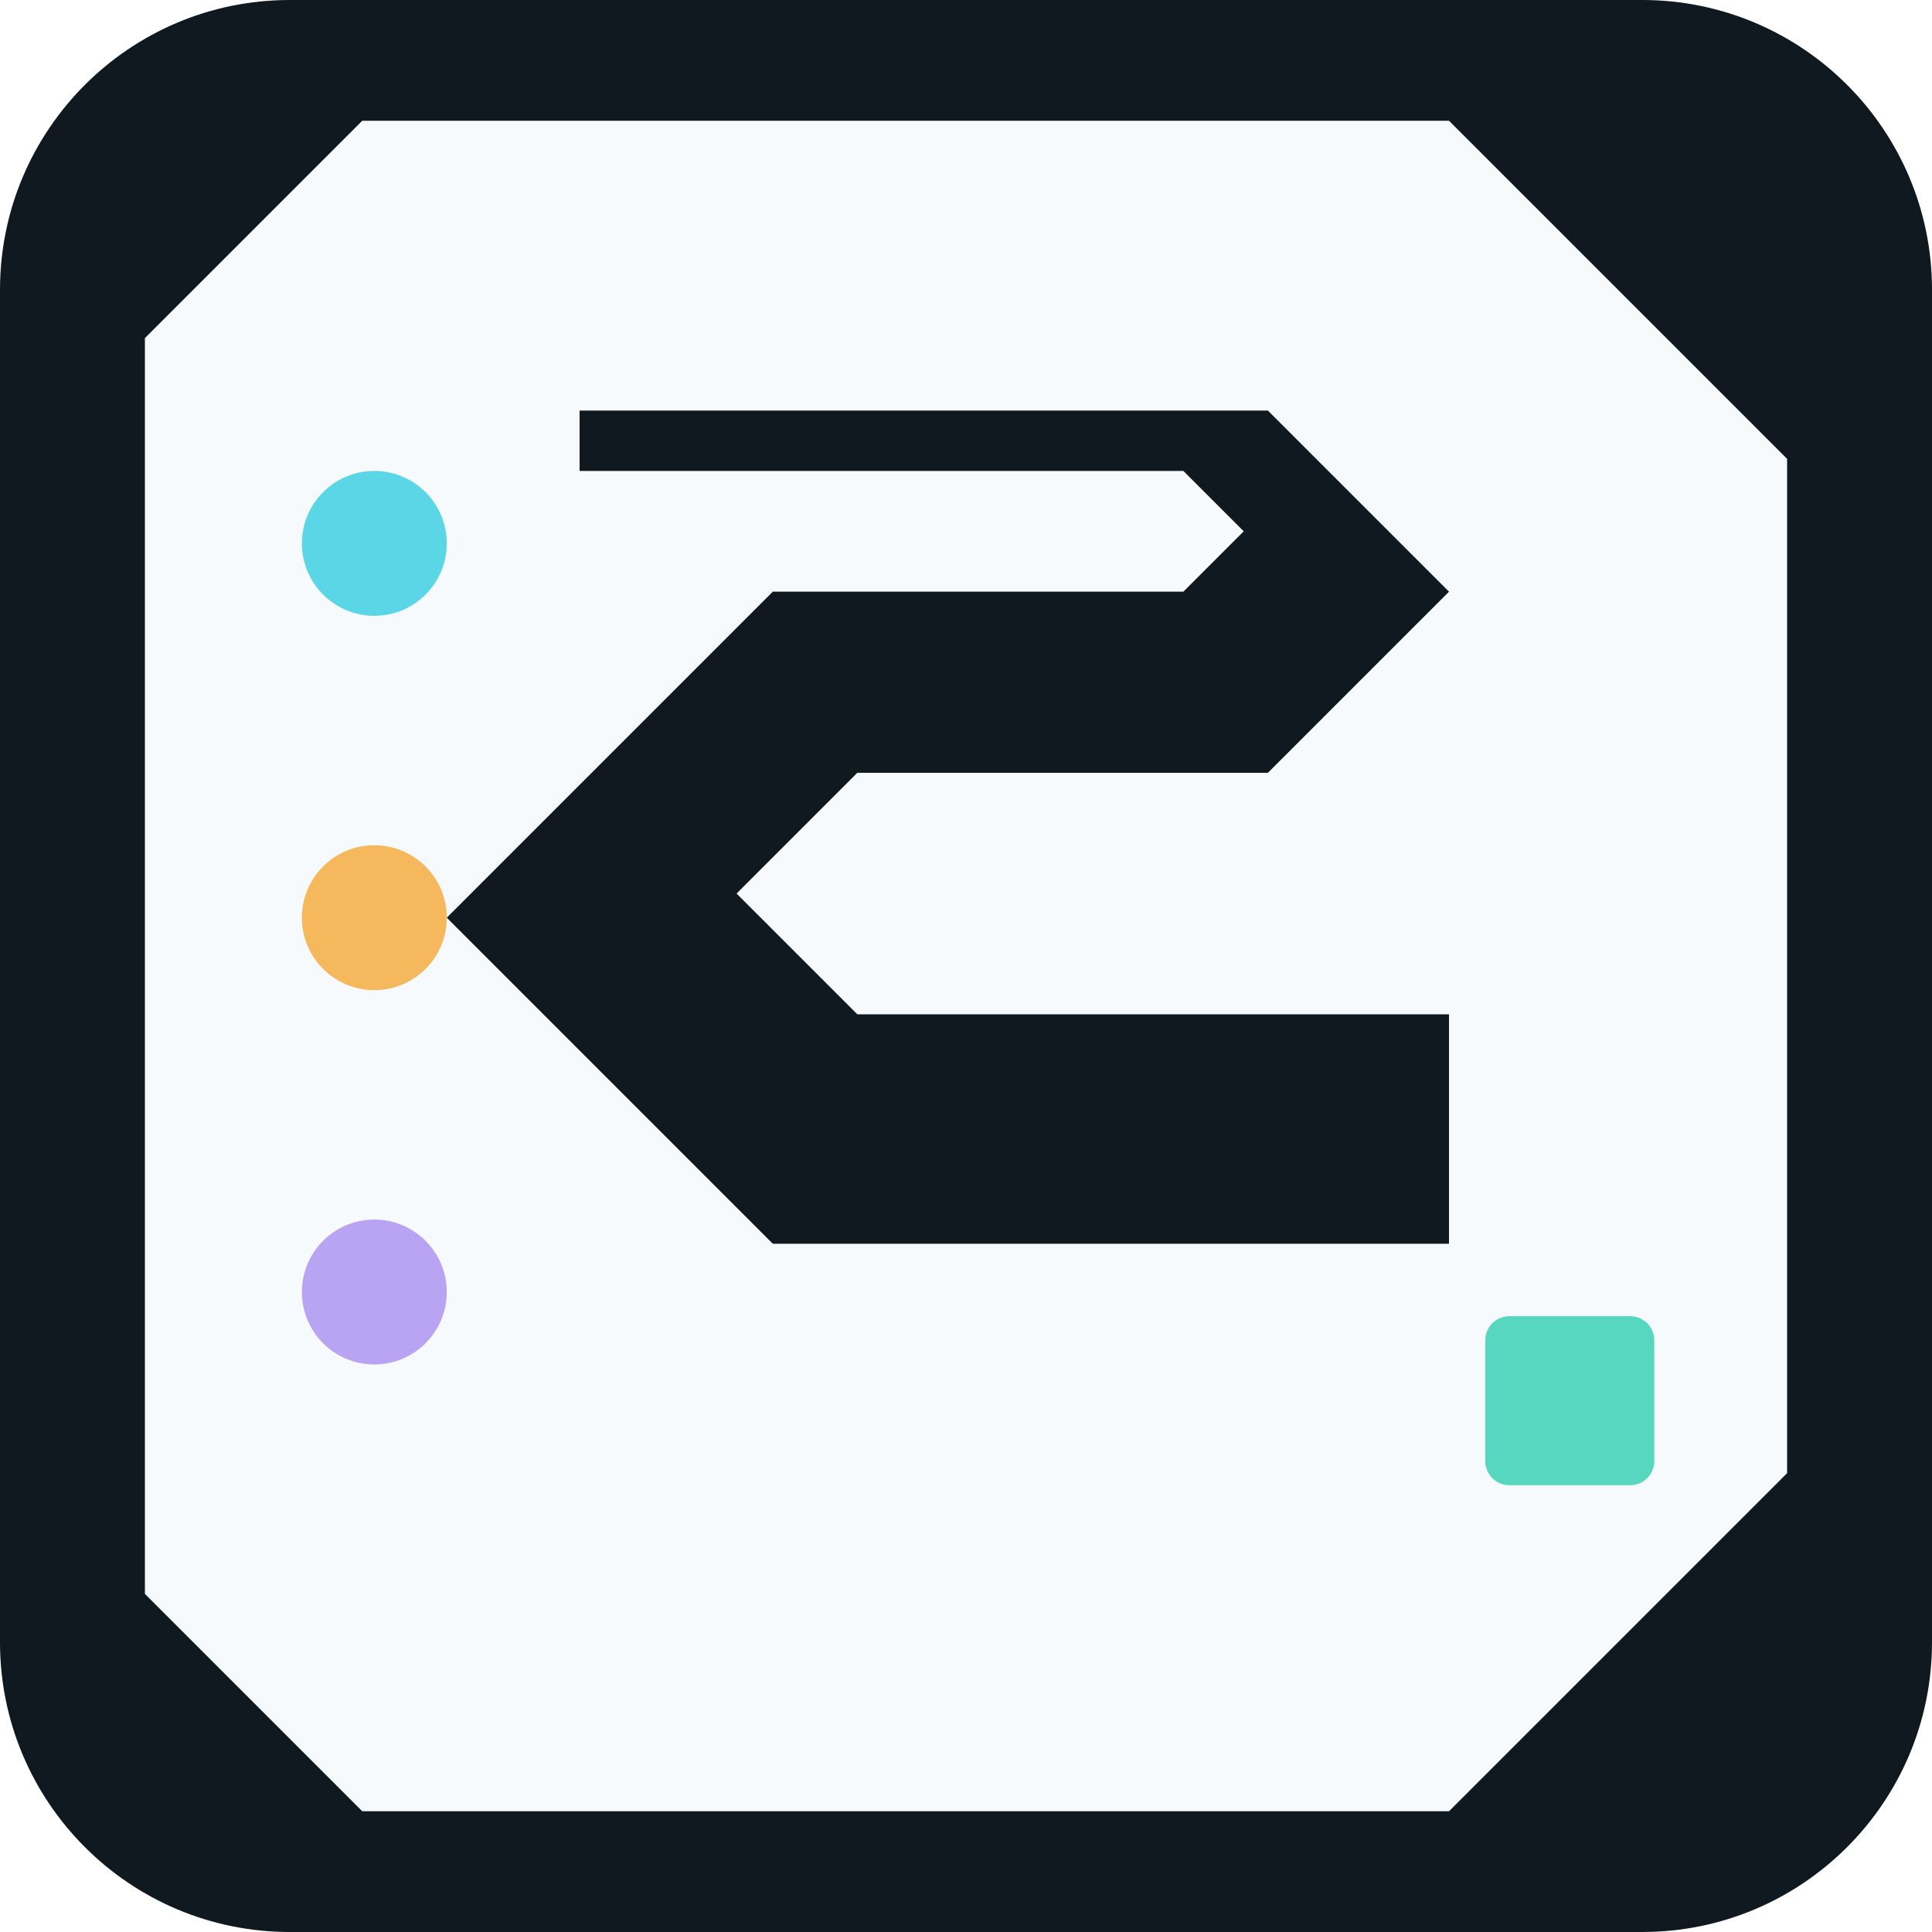
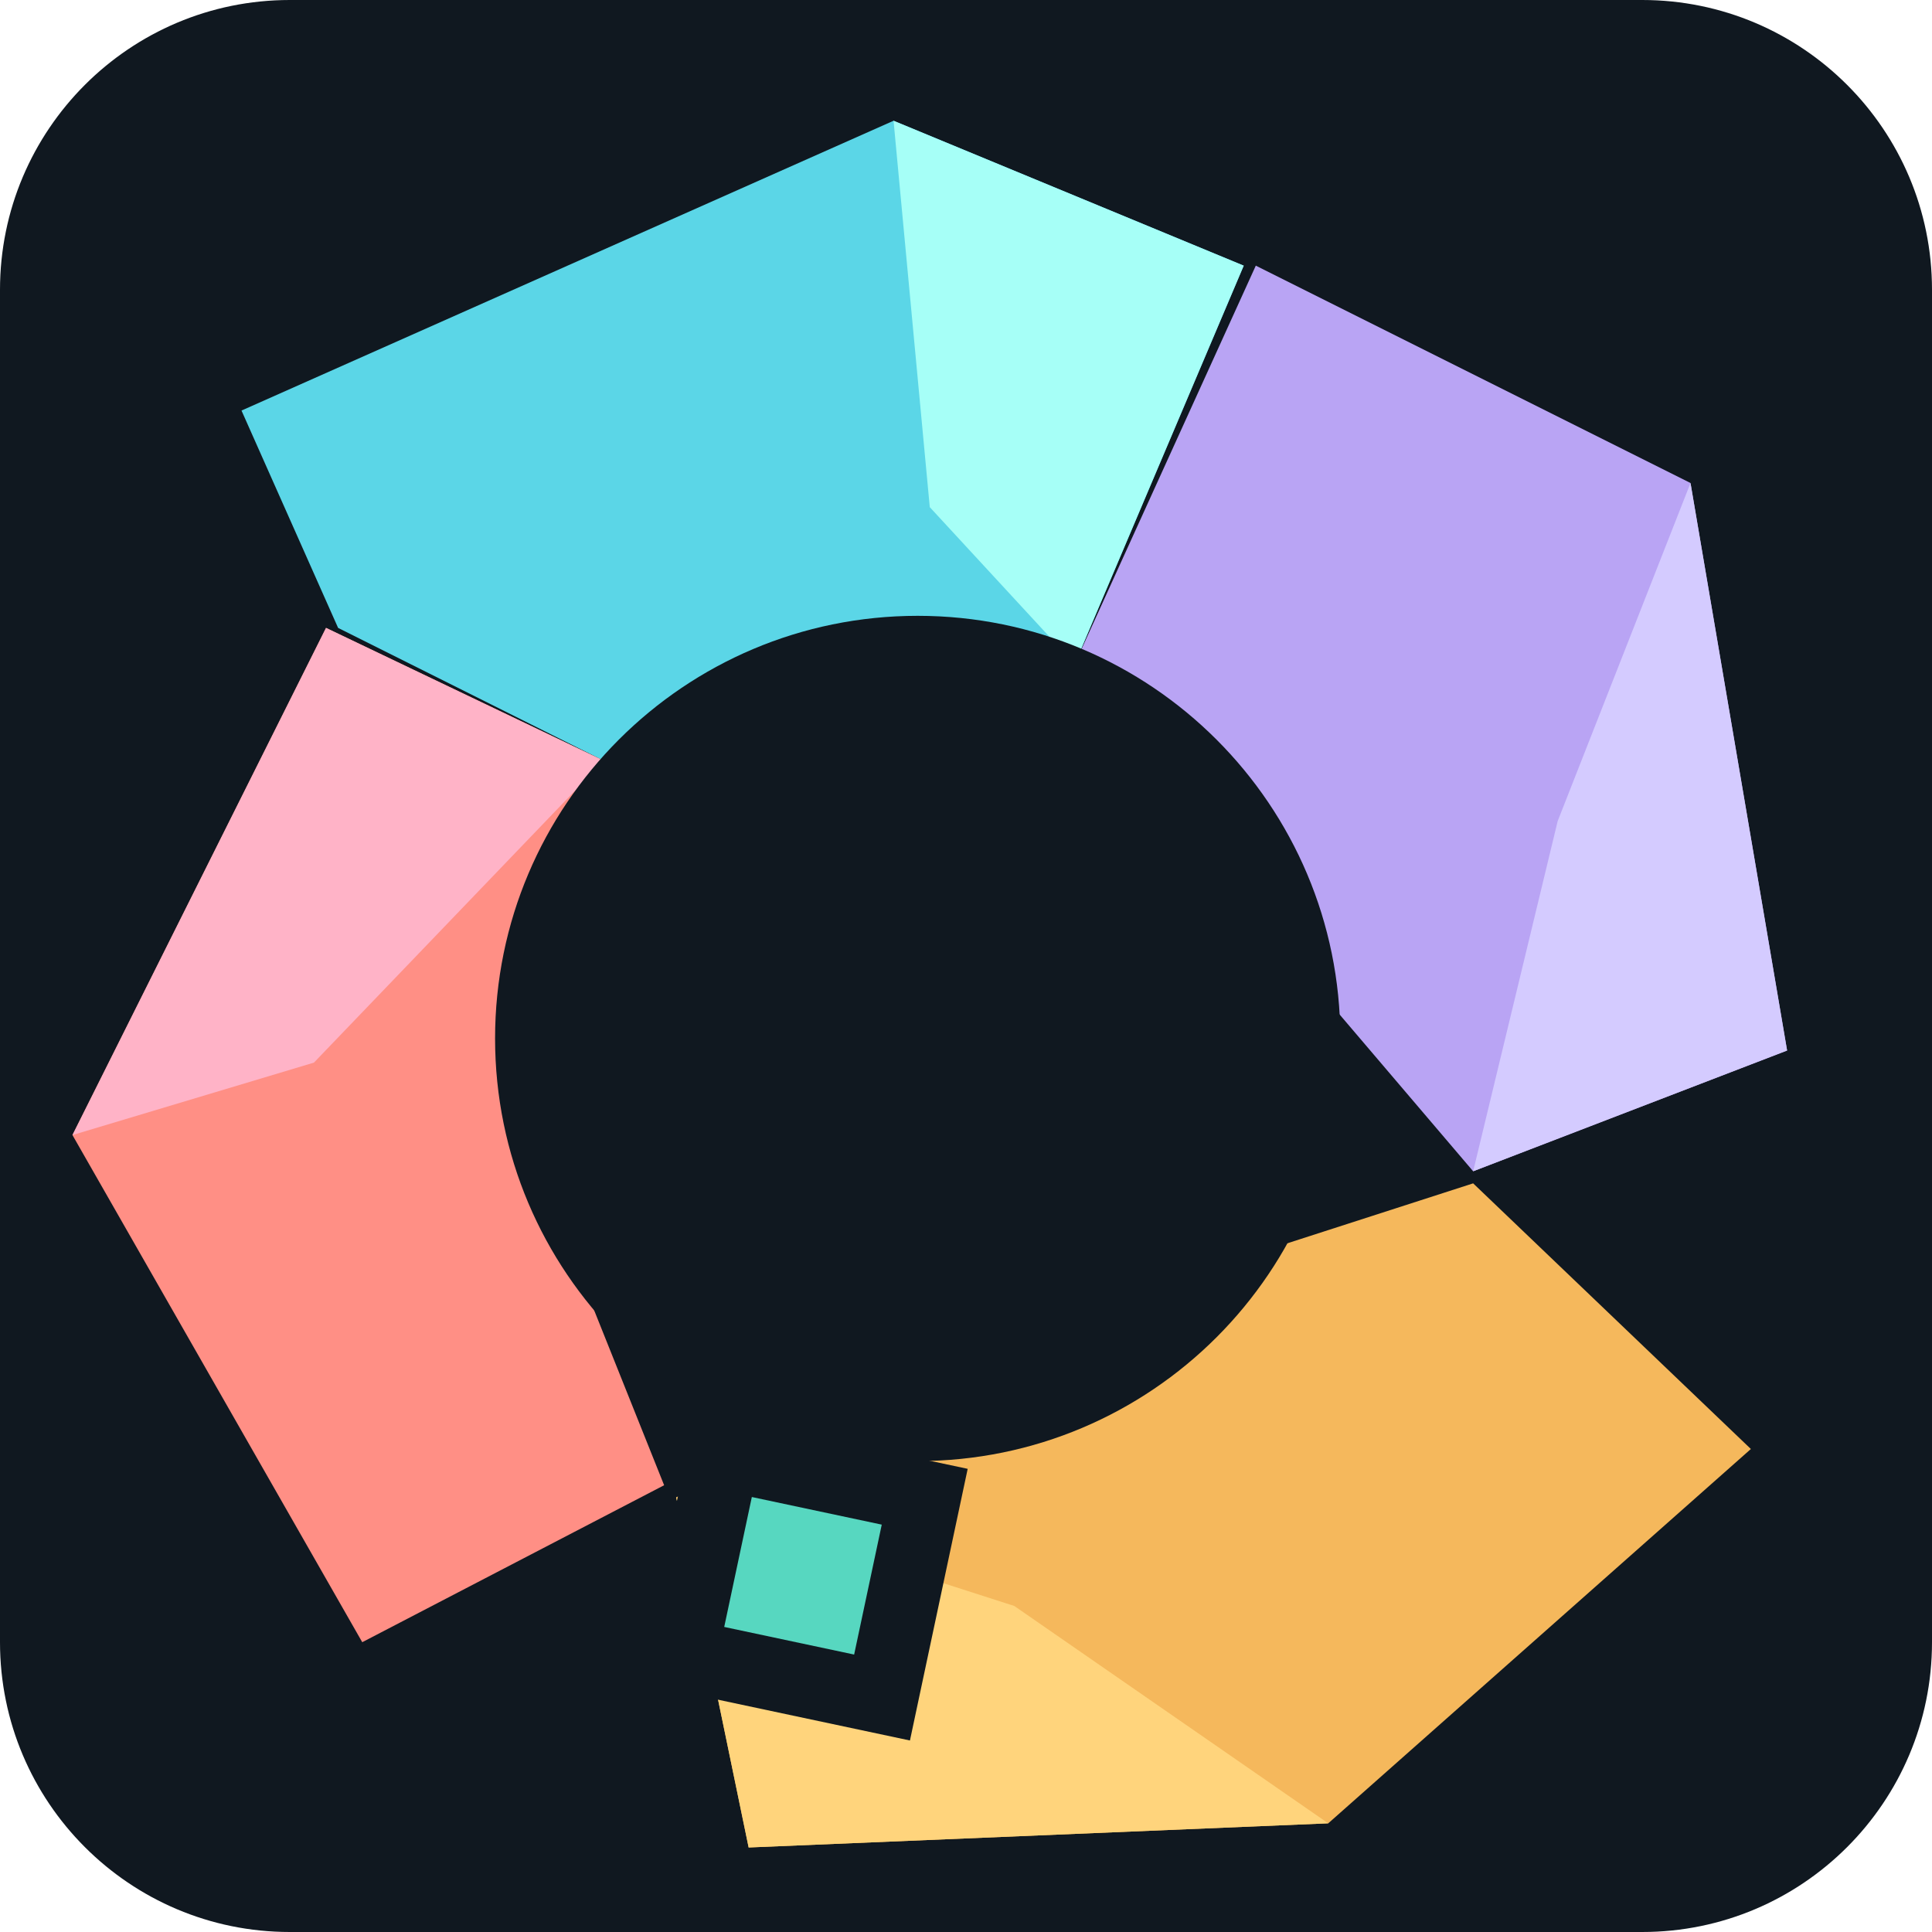
<svg xmlns="http://www.w3.org/2000/svg" viewBox="0 0 160 160" role="img" aria-labelledby="title description">
  <rect width="160" height="160" rx="24" fill="#101820" />
-   <path d="M30 10H120L148 38V122L120 150H30L12 132V28ZM48 34H105L120 49L105 64H71L61 74L71 84H120V103H64L37 76L64 49H98L103 44L98 39H48Z" fill="#F7FAFC" fill-rule="evenodd" />
-   <circle cx="31" cy="45" r="6" fill="#5BD6E7" />
-   <circle cx="31" cy="76" r="6" fill="#F5B85C" />
-   <circle cx="31" cy="107" r="6" fill="#B9A4F4" />
-   <rect x="123" y="109" width="14" height="14" rx="2" fill="#57D7C0" />
+   <path d="M20 34L74 10L103 22L89 55L50 63L28 52Z" fill="#5BD6E7" />
+   <path d="M104 22L140 40L148 87L122 97L99 70L89 55Z" fill="#B9A4F4" />
+   <path d="M122 98L145 120L110 151L62 153L56 124L91 108Z" fill="#F5B85C" />
+   <path d="M55 123L30 136L6 94L27 52L50 63L43 93Z" fill="#FF8F85" />
+   <path d="M74 10L103 22L89 55L77 42Z" fill="#A6FFF7" />
+   <path d="M140 40L148 87L122 97L129 68Z" fill="#D4CBFF" />
+   <path d="M110 151L62 153L56 124L84 133Z" fill="#FFD47C" />
+   <path d="M6 94L27 52L50 63L26 88Z" fill="#FFB3C7" />
+   <circle cx="76" cy="86" r="35" fill="#101820" />
+   <rect x="55" y="119" width="23" height="23" transform="rotate(12 66.5 130.5)" fill="#101820" />
+   <rect x="61" y="125" width="11" height="11" transform="rotate(12 66.5 130.5)" fill="#57D7C0" />
</svg>
